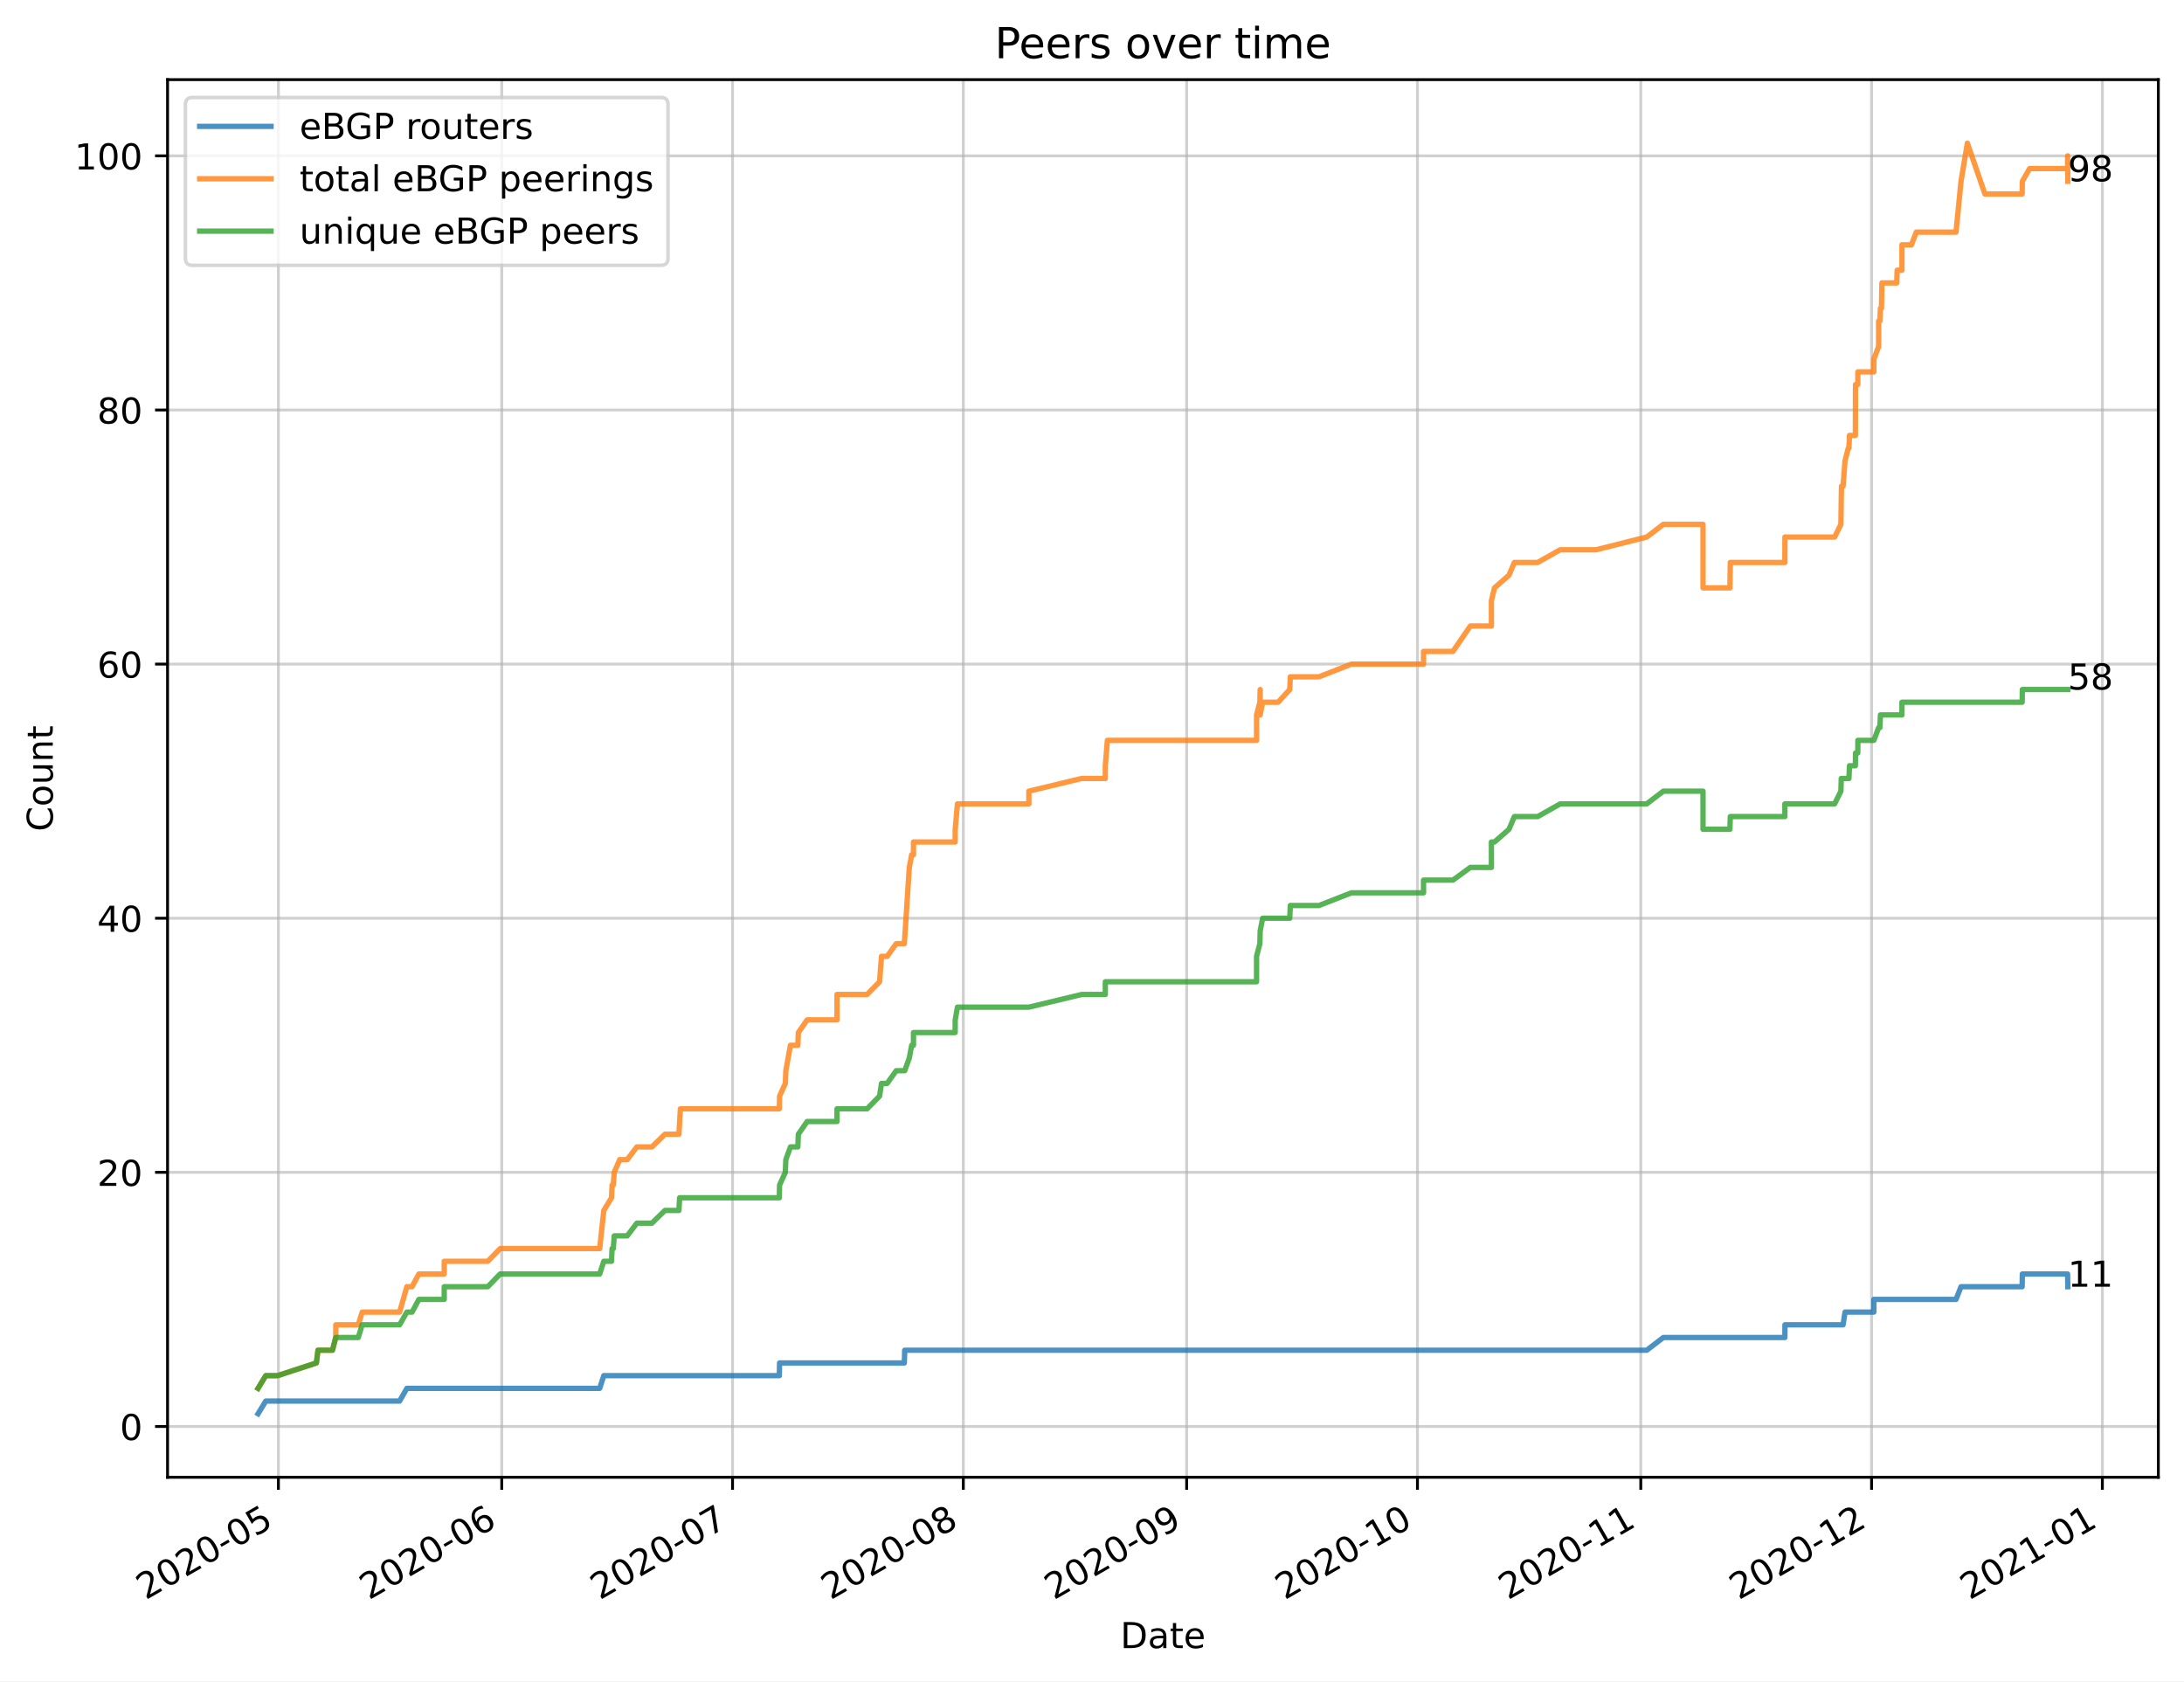
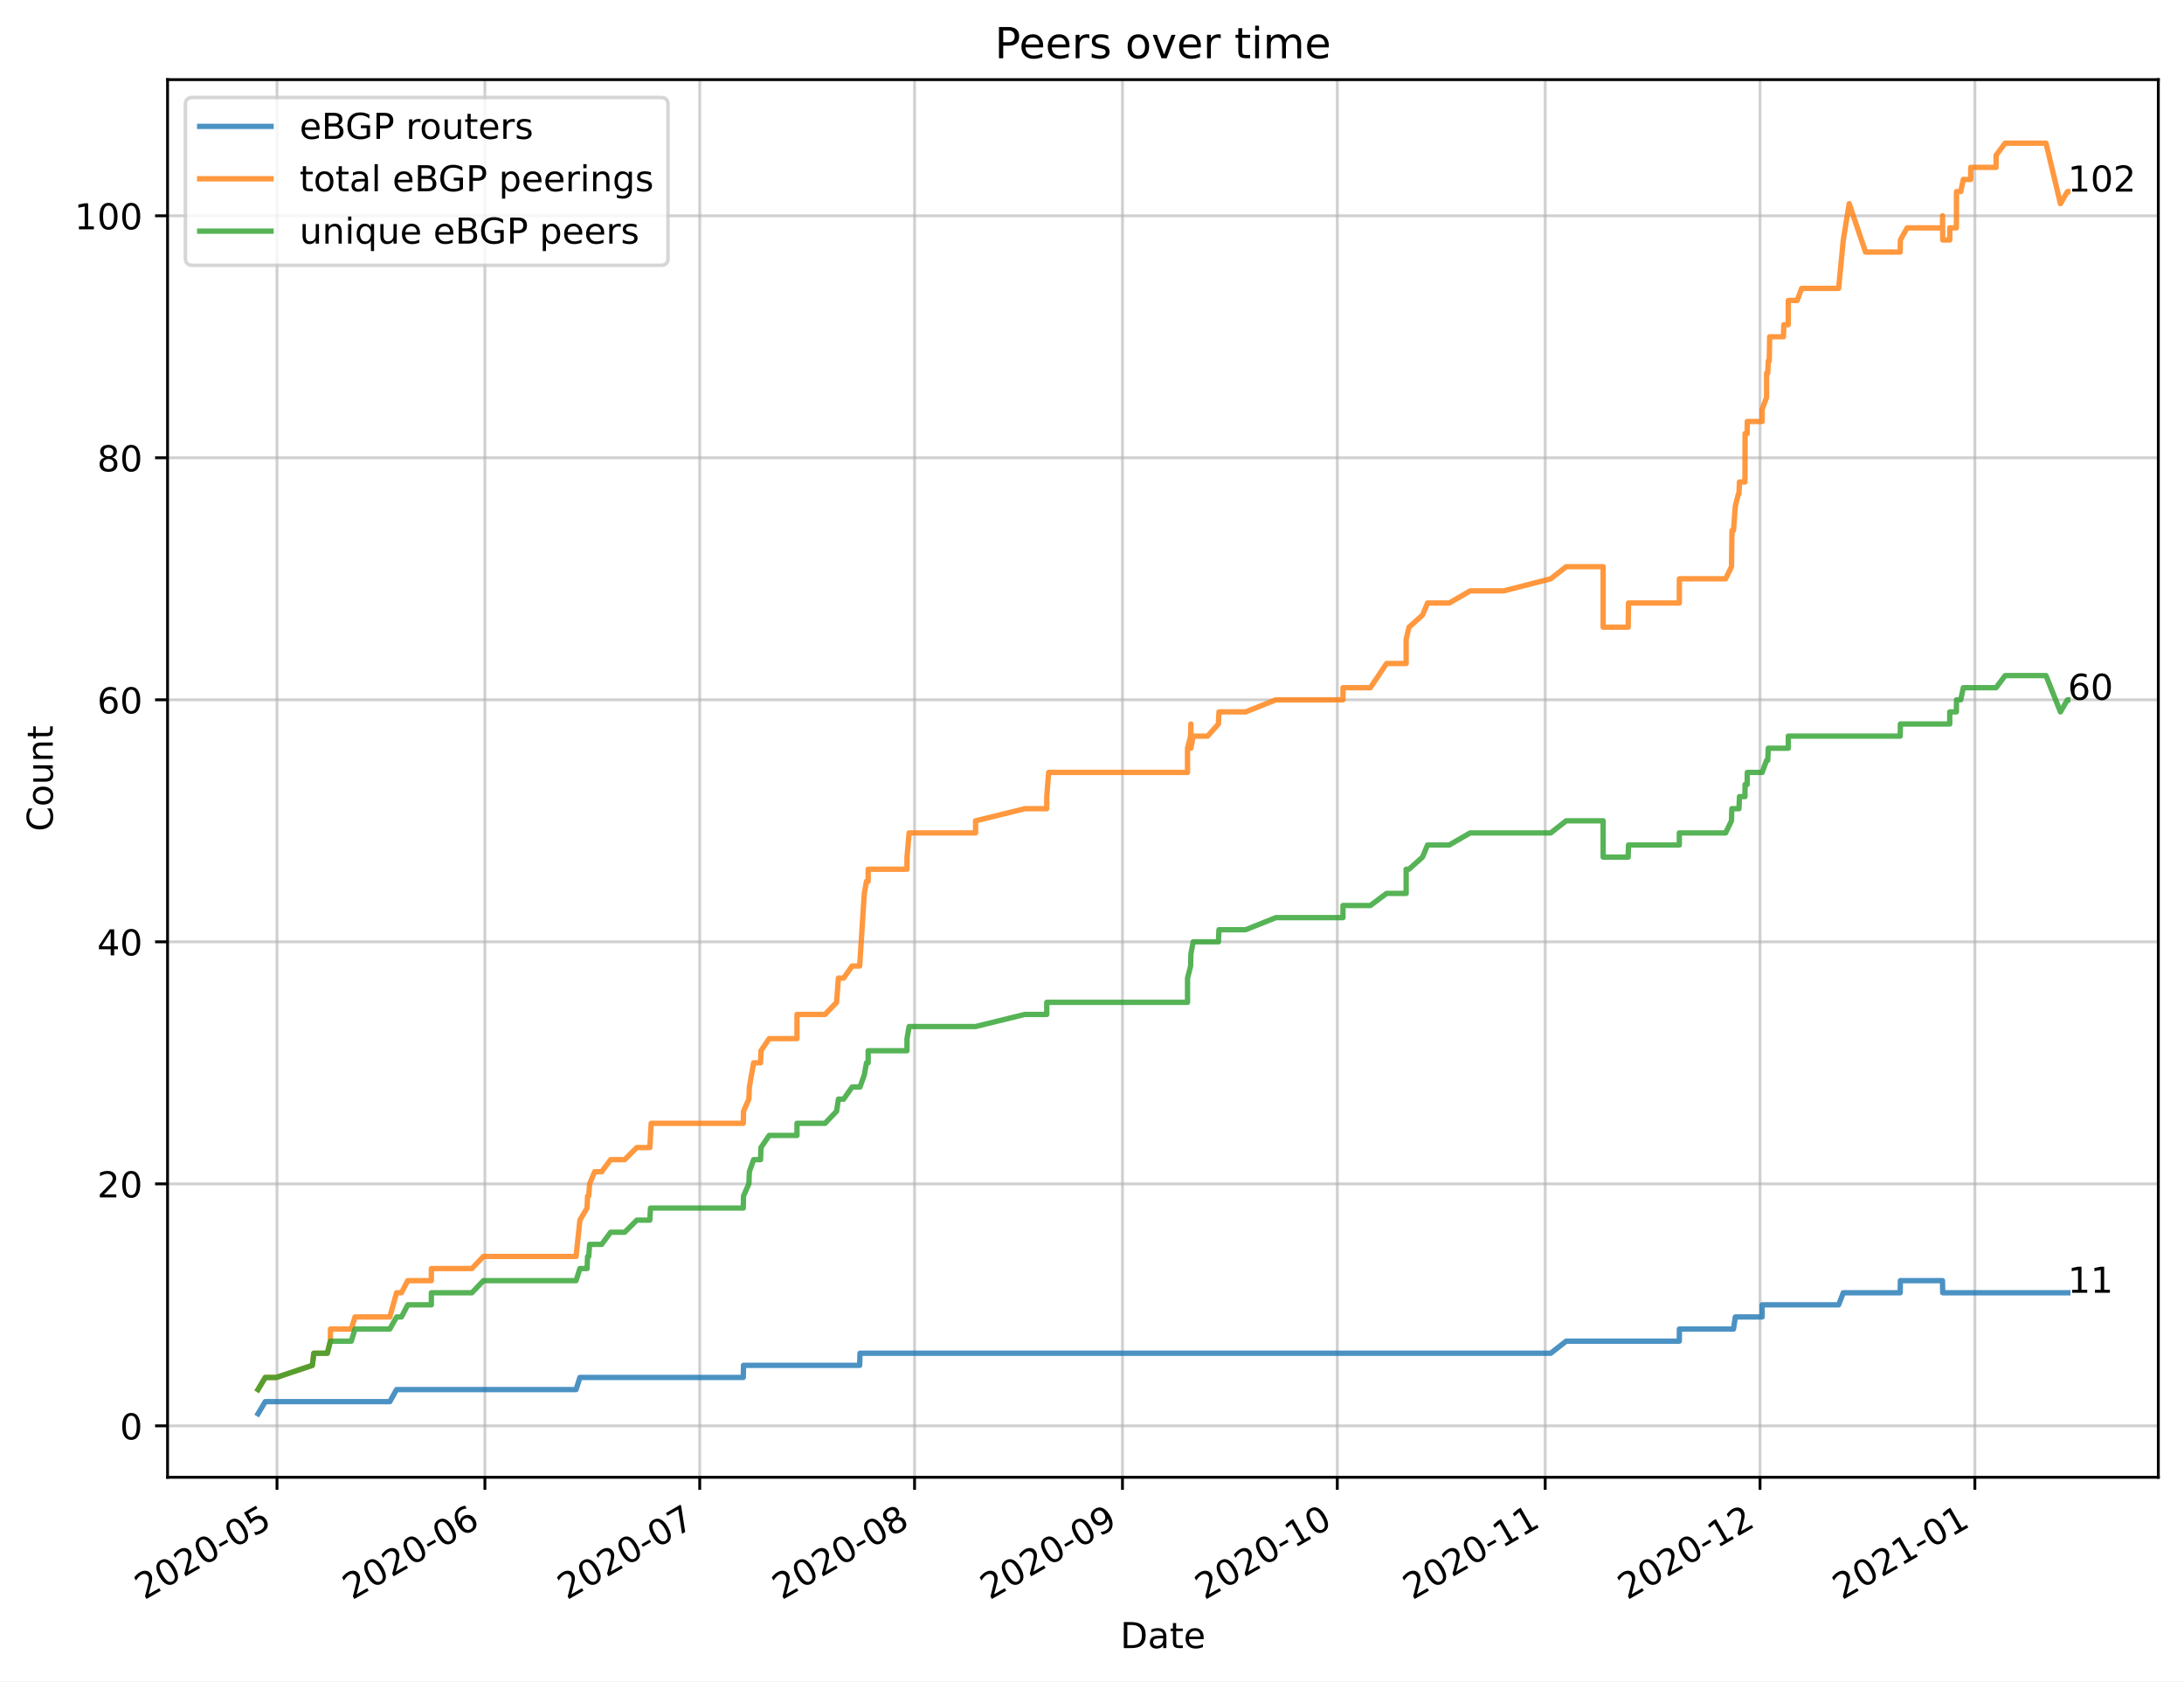
<svg xmlns="http://www.w3.org/2000/svg" xmlns:xlink="http://www.w3.org/1999/xlink" height="471.149pt" version="1.1" viewBox="0 0 612.166 471.149" width="612.166pt">
  <defs>
    <style type="text/css">*{stroke-linecap:butt;stroke-linejoin:round;}</style>
  </defs>
  <g id="figure_1">
    <g id="patch_1">
      <path d="M 0 471.149  L 612.166 471.149  L 612.166 0  L 0 0  z " style="fill:#ffffff;" />
    </g>
    <g id="axes_1">
      <g id="patch_2">
        <path d="M 46.966 413.998  L 604.966 413.998  L 604.966 22.318  L 46.966 22.318  z " style="fill:#ffffff;" />
      </g>
      <g id="matplotlib.axis_1">
        <g id="xtick_1">
          <g id="line2d_1">
-             <path clip-path="url(#p0f18a778a4)" d="M 78.036 413.998  L 78.036 22.318  " style="fill:none;stroke:#b0b0b0;stroke-linecap:square;stroke-opacity:0.6;stroke-width:0.8;" />
+             <path clip-path="url(#p2215e91802)" d="M 77.642 413.998  L 77.642 22.318  " style="fill:none;stroke:#b0b0b0;stroke-linecap:square;stroke-opacity:0.6;stroke-width:0.8;" />
          </g>
          <g id="line2d_2">
            <defs>
-               <path d="M 0 0  L 0 3.5  " id="mea33b6ce0a" style="stroke:#000000;stroke-width:0.8;" />
+               <path d="M 0 0  L 0 3.5  " id="m3f72b7a32d" style="stroke:#000000;stroke-width:0.8;" />
            </defs>
            <g>
-               <use style="stroke:#000000;stroke-width:0.8;" x="78.036" xlink:href="#mea33b6ce0a" y="413.998" />
+               <use style="stroke:#000000;stroke-width:0.8;" x="77.642" xlink:href="#m3f72b7a32d" y="413.998" />
            </g>
          </g>
          <g id="text_1">
-             <text style="font-family:DejaVu Sans;font-size:10px;font-stretch:normal;font-style:normal;font-weight:normal;" transform="translate(40.81146 448.47)rotate(-30)">2020-05</text>
+             <text style="font-family:DejaVu Sans;font-size:10px;font-stretch:normal;font-style:normal;font-weight:normal;" transform="translate(40.41694 448.47)rotate(-30)">2020-05</text>
          </g>
        </g>
        <g id="xtick_2">
          <g id="line2d_3">
-             <path clip-path="url(#p0f18a778a4)" d="M 140.638 413.998  L 140.638 22.318  " style="fill:none;stroke:#b0b0b0;stroke-linecap:square;stroke-opacity:0.6;stroke-width:0.8;" />
+             <path clip-path="url(#p2215e91802)" d="M 135.916 413.998  L 135.916 22.318  " style="fill:none;stroke:#b0b0b0;stroke-linecap:square;stroke-opacity:0.6;stroke-width:0.8;" />
          </g>
          <g id="line2d_4">
            <g>
-               <use style="stroke:#000000;stroke-width:0.8;" x="140.638" xlink:href="#mea33b6ce0a" y="413.998" />
+               <use style="stroke:#000000;stroke-width:0.8;" x="135.916" xlink:href="#m3f72b7a32d" y="413.998" />
            </g>
          </g>
          <g id="text_2">
-             <text style="font-family:DejaVu Sans;font-size:10px;font-stretch:normal;font-style:normal;font-weight:normal;" transform="translate(103.413 448.47)rotate(-30)">2020-06</text>
+             <text style="font-family:DejaVu Sans;font-size:10px;font-stretch:normal;font-style:normal;font-weight:normal;" transform="translate(98.69077 448.47)rotate(-30)">2020-06</text>
          </g>
        </g>
        <g id="xtick_3">
          <g id="line2d_5">
-             <path clip-path="url(#p0f18a778a4)" d="M 205.326 413.998  L 205.326 22.318  " style="fill:none;stroke:#b0b0b0;stroke-linecap:square;stroke-opacity:0.6;stroke-width:0.8;" />
+             <path clip-path="url(#p2215e91802)" d="M 196.132 413.998  L 196.132 22.318  " style="fill:none;stroke:#b0b0b0;stroke-linecap:square;stroke-opacity:0.6;stroke-width:0.8;" />
          </g>
          <g id="line2d_6">
            <g>
-               <use style="stroke:#000000;stroke-width:0.8;" x="205.326" xlink:href="#mea33b6ce0a" y="413.998" />
+               <use style="stroke:#000000;stroke-width:0.8;" x="196.132" xlink:href="#m3f72b7a32d" y="413.998" />
            </g>
          </g>
          <g id="text_3">
-             <text style="font-family:DejaVu Sans;font-size:10px;font-stretch:normal;font-style:normal;font-weight:normal;" transform="translate(168.1012 448.47)rotate(-30)">2020-07</text>
+             <text style="font-family:DejaVu Sans;font-size:10px;font-stretch:normal;font-style:normal;font-weight:normal;" transform="translate(158.9071 448.47)rotate(-30)">2020-07</text>
          </g>
        </g>
        <g id="xtick_4">
          <g id="line2d_7">
-             <path clip-path="url(#p0f18a778a4)" d="M 270.014 413.998  L 270.014 22.318  " style="fill:none;stroke:#b0b0b0;stroke-linecap:square;stroke-opacity:0.6;stroke-width:0.8;" />
+             <path clip-path="url(#p2215e91802)" d="M 256.348 413.998  L 256.348 22.318  " style="fill:none;stroke:#b0b0b0;stroke-linecap:square;stroke-opacity:0.6;stroke-width:0.8;" />
          </g>
          <g id="line2d_8">
            <g>
-               <use style="stroke:#000000;stroke-width:0.8;" x="270.014" xlink:href="#mea33b6ce0a" y="413.998" />
+               <use style="stroke:#000000;stroke-width:0.8;" x="256.348" xlink:href="#m3f72b7a32d" y="413.998" />
            </g>
          </g>
          <g id="text_4">
-             <text style="font-family:DejaVu Sans;font-size:10px;font-stretch:normal;font-style:normal;font-weight:normal;" transform="translate(232.7894 448.47)rotate(-30)">2020-08</text>
+             <text style="font-family:DejaVu Sans;font-size:10px;font-stretch:normal;font-style:normal;font-weight:normal;" transform="translate(219.1233 448.47)rotate(-30)">2020-08</text>
          </g>
        </g>
        <g id="xtick_5">
          <g id="line2d_9">
-             <path clip-path="url(#p0f18a778a4)" d="M 332.616 413.998  L 332.616 22.318  " style="fill:none;stroke:#b0b0b0;stroke-linecap:square;stroke-opacity:0.6;stroke-width:0.8;" />
+             <path clip-path="url(#p2215e91802)" d="M 314.622 413.998  L 314.622 22.318  " style="fill:none;stroke:#b0b0b0;stroke-linecap:square;stroke-opacity:0.6;stroke-width:0.8;" />
          </g>
          <g id="line2d_10">
            <g>
-               <use style="stroke:#000000;stroke-width:0.8;" x="332.616" xlink:href="#mea33b6ce0a" y="413.998" />
+               <use style="stroke:#000000;stroke-width:0.8;" x="314.622" xlink:href="#m3f72b7a32d" y="413.998" />
            </g>
          </g>
          <g id="text_5">
-             <text style="font-family:DejaVu Sans;font-size:10px;font-stretch:normal;font-style:normal;font-weight:normal;" transform="translate(295.3908 448.47)rotate(-30)">2020-09</text>
+             <text style="font-family:DejaVu Sans;font-size:10px;font-stretch:normal;font-style:normal;font-weight:normal;" transform="translate(277.3972 448.47)rotate(-30)">2020-09</text>
          </g>
        </g>
        <g id="xtick_6">
          <g id="line2d_11">
-             <path clip-path="url(#p0f18a778a4)" d="M 397.304 413.998  L 397.304 22.318  " style="fill:none;stroke:#b0b0b0;stroke-linecap:square;stroke-opacity:0.6;stroke-width:0.8;" />
+             <path clip-path="url(#p2215e91802)" d="M 374.838 413.998  L 374.838 22.318  " style="fill:none;stroke:#b0b0b0;stroke-linecap:square;stroke-opacity:0.6;stroke-width:0.8;" />
          </g>
          <g id="line2d_12">
            <g>
-               <use style="stroke:#000000;stroke-width:0.8;" x="397.304" xlink:href="#mea33b6ce0a" y="413.998" />
+               <use style="stroke:#000000;stroke-width:0.8;" x="374.838" xlink:href="#m3f72b7a32d" y="413.998" />
            </g>
          </g>
          <g id="text_6">
-             <text style="font-family:DejaVu Sans;font-size:10px;font-stretch:normal;font-style:normal;font-weight:normal;" transform="translate(360.0791 448.47)rotate(-30)">2020-10</text>
+             <text style="font-family:DejaVu Sans;font-size:10px;font-stretch:normal;font-style:normal;font-weight:normal;" transform="translate(337.6135 448.47)rotate(-30)">2020-10</text>
          </g>
        </g>
        <g id="xtick_7">
          <g id="line2d_13">
-             <path clip-path="url(#p0f18a778a4)" d="M 459.905 413.998  L 459.905 22.318  " style="fill:none;stroke:#b0b0b0;stroke-linecap:square;stroke-opacity:0.6;stroke-width:0.8;" />
+             <path clip-path="url(#p2215e91802)" d="M 433.112 413.998  L 433.112 22.318  " style="fill:none;stroke:#b0b0b0;stroke-linecap:square;stroke-opacity:0.6;stroke-width:0.8;" />
          </g>
          <g id="line2d_14">
            <g>
-               <use style="stroke:#000000;stroke-width:0.8;" x="459.905" xlink:href="#mea33b6ce0a" y="413.998" />
+               <use style="stroke:#000000;stroke-width:0.8;" x="433.112" xlink:href="#m3f72b7a32d" y="413.998" />
            </g>
          </g>
          <g id="text_7">
-             <text style="font-family:DejaVu Sans;font-size:10px;font-stretch:normal;font-style:normal;font-weight:normal;" transform="translate(422.6805 448.47)rotate(-30)">2020-11</text>
+             <text style="font-family:DejaVu Sans;font-size:10px;font-stretch:normal;font-style:normal;font-weight:normal;" transform="translate(395.8873 448.47)rotate(-30)">2020-11</text>
          </g>
        </g>
        <g id="xtick_8">
          <g id="line2d_15">
-             <path clip-path="url(#p0f18a778a4)" d="M 524.594 413.998  L 524.594 22.318  " style="fill:none;stroke:#b0b0b0;stroke-linecap:square;stroke-opacity:0.6;stroke-width:0.8;" />
+             <path clip-path="url(#p2215e91802)" d="M 493.328 413.998  L 493.328 22.318  " style="fill:none;stroke:#b0b0b0;stroke-linecap:square;stroke-opacity:0.6;stroke-width:0.8;" />
          </g>
          <g id="line2d_16">
            <g>
-               <use style="stroke:#000000;stroke-width:0.8;" x="524.594" xlink:href="#mea33b6ce0a" y="413.998" />
+               <use style="stroke:#000000;stroke-width:0.8;" x="493.328" xlink:href="#m3f72b7a32d" y="413.998" />
            </g>
          </g>
          <g id="text_8">
-             <text style="font-family:DejaVu Sans;font-size:10px;font-stretch:normal;font-style:normal;font-weight:normal;" transform="translate(487.3687 448.47)rotate(-30)">2020-12</text>
+             <text style="font-family:DejaVu Sans;font-size:10px;font-stretch:normal;font-style:normal;font-weight:normal;" transform="translate(456.1036 448.47)rotate(-30)">2020-12</text>
          </g>
        </g>
        <g id="xtick_9">
          <g id="line2d_17">
-             <path clip-path="url(#p0f18a778a4)" d="M 589.282 413.998  L 589.282 22.318  " style="fill:none;stroke:#b0b0b0;stroke-linecap:square;stroke-opacity:0.6;stroke-width:0.8;" />
+             <path clip-path="url(#p2215e91802)" d="M 553.545 413.998  L 553.545 22.318  " style="fill:none;stroke:#b0b0b0;stroke-linecap:square;stroke-opacity:0.6;stroke-width:0.8;" />
          </g>
          <g id="line2d_18">
            <g>
-               <use style="stroke:#000000;stroke-width:0.8;" x="589.282" xlink:href="#mea33b6ce0a" y="413.998" />
+               <use style="stroke:#000000;stroke-width:0.8;" x="553.545" xlink:href="#m3f72b7a32d" y="413.998" />
            </g>
          </g>
          <g id="text_9">
-             <text style="font-family:DejaVu Sans;font-size:10px;font-stretch:normal;font-style:normal;font-weight:normal;" transform="translate(552.0569 448.47)rotate(-30)">2021-01</text>
+             <text style="font-family:DejaVu Sans;font-size:10px;font-stretch:normal;font-style:normal;font-weight:normal;" transform="translate(516.3199 448.47)rotate(-30)">2021-01</text>
          </g>
        </g>
        <g id="text_10">
          <text style="font-family:DejaVu Sans;font-size:10px;font-stretch:normal;font-style:normal;font-weight:normal;text-anchor:middle;" transform="rotate(-0, 325.9656, 461.8695)" x="325.966" y="461.869">Date</text>
        </g>
      </g>
      <g id="matplotlib.axis_2">
        <g id="ytick_1">
          <g id="line2d_19">
-             <path clip-path="url(#p0f18a778a4)" d="M 46.966 399.755  L 604.966 399.755  " style="fill:none;stroke:#b0b0b0;stroke-linecap:square;stroke-opacity:0.6;stroke-width:0.8;" />
+             <path clip-path="url(#p2215e91802)" d="M 46.966 399.586  L 604.966 399.586  " style="fill:none;stroke:#b0b0b0;stroke-linecap:square;stroke-opacity:0.6;stroke-width:0.8;" />
          </g>
          <g id="line2d_20">
            <defs>
-               <path d="M 0 0  L -3.5 0  " id="m1932337e1c" style="stroke:#000000;stroke-width:0.8;" />
+               <path d="M 0 0  L -3.5 0  " id="m872a10aa75" style="stroke:#000000;stroke-width:0.8;" />
            </defs>
            <g>
-               <use style="stroke:#000000;stroke-width:0.8;" x="46.966" xlink:href="#m1932337e1c" y="399.755" />
+               <use style="stroke:#000000;stroke-width:0.8;" x="46.966" xlink:href="#m872a10aa75" y="399.586" />
            </g>
          </g>
          <g id="text_11">
-             <text style="font-family:DejaVu Sans;font-size:10px;font-stretch:normal;font-style:normal;font-weight:normal;text-anchor:end;" transform="rotate(-0, 39.96563, 403.5544)" x="39.966" y="403.554">0</text>
+             <text style="font-family:DejaVu Sans;font-size:10px;font-stretch:normal;font-style:normal;font-weight:normal;text-anchor:end;" transform="rotate(-0, 39.96563, 403.3849)" x="39.966" y="403.385">0</text>
          </g>
        </g>
        <g id="ytick_2">
          <g id="line2d_21">
-             <path clip-path="url(#p0f18a778a4)" d="M 46.966 328.541  L 604.966 328.541  " style="fill:none;stroke:#b0b0b0;stroke-linecap:square;stroke-opacity:0.6;stroke-width:0.8;" />
+             <path clip-path="url(#p2215e91802)" d="M 46.966 331.762  L 604.966 331.762  " style="fill:none;stroke:#b0b0b0;stroke-linecap:square;stroke-opacity:0.6;stroke-width:0.8;" />
          </g>
          <g id="line2d_22">
            <g>
-               <use style="stroke:#000000;stroke-width:0.8;" x="46.966" xlink:href="#m1932337e1c" y="328.541" />
+               <use style="stroke:#000000;stroke-width:0.8;" x="46.966" xlink:href="#m872a10aa75" y="331.762" />
            </g>
          </g>
          <g id="text_12">
-             <text style="font-family:DejaVu Sans;font-size:10px;font-stretch:normal;font-style:normal;font-weight:normal;text-anchor:end;" transform="rotate(-0, 39.96563, 332.3399)" x="39.966" y="332.34">20</text>
+             <text style="font-family:DejaVu Sans;font-size:10px;font-stretch:normal;font-style:normal;font-weight:normal;text-anchor:end;" transform="rotate(-0, 39.96563, 335.5615)" x="39.966" y="335.562">20</text>
          </g>
        </g>
        <g id="ytick_3">
          <g id="line2d_23">
-             <path clip-path="url(#p0f18a778a4)" d="M 46.966 257.326  L 604.966 257.326  " style="fill:none;stroke:#b0b0b0;stroke-linecap:square;stroke-opacity:0.6;stroke-width:0.8;" />
+             <path clip-path="url(#p2215e91802)" d="M 46.966 263.939  L 604.966 263.939  " style="fill:none;stroke:#b0b0b0;stroke-linecap:square;stroke-opacity:0.6;stroke-width:0.8;" />
          </g>
          <g id="line2d_24">
            <g>
-               <use style="stroke:#000000;stroke-width:0.8;" x="46.966" xlink:href="#m1932337e1c" y="257.326" />
+               <use style="stroke:#000000;stroke-width:0.8;" x="46.966" xlink:href="#m872a10aa75" y="263.939" />
            </g>
          </g>
          <g id="text_13">
-             <text style="font-family:DejaVu Sans;font-size:10px;font-stretch:normal;font-style:normal;font-weight:normal;text-anchor:end;" transform="rotate(-0, 39.96563, 261.1253)" x="39.966" y="261.125">40</text>
+             <text style="font-family:DejaVu Sans;font-size:10px;font-stretch:normal;font-style:normal;font-weight:normal;text-anchor:end;" transform="rotate(-0, 39.96563, 267.7381)" x="39.966" y="267.738">40</text>
          </g>
        </g>
        <g id="ytick_4">
          <g id="line2d_25">
-             <path clip-path="url(#p0f18a778a4)" d="M 46.966 186.112  L 604.966 186.112  " style="fill:none;stroke:#b0b0b0;stroke-linecap:square;stroke-opacity:0.6;stroke-width:0.8;" />
+             <path clip-path="url(#p2215e91802)" d="M 46.966 196.116  L 604.966 196.116  " style="fill:none;stroke:#b0b0b0;stroke-linecap:square;stroke-opacity:0.6;stroke-width:0.8;" />
          </g>
          <g id="line2d_26">
            <g>
-               <use style="stroke:#000000;stroke-width:0.8;" x="46.966" xlink:href="#m1932337e1c" y="186.112" />
+               <use style="stroke:#000000;stroke-width:0.8;" x="46.966" xlink:href="#m872a10aa75" y="196.116" />
            </g>
          </g>
          <g id="text_14">
-             <text style="font-family:DejaVu Sans;font-size:10px;font-stretch:normal;font-style:normal;font-weight:normal;text-anchor:end;" transform="rotate(-0, 39.96563, 189.9108)" x="39.966" y="189.911">60</text>
+             <text style="font-family:DejaVu Sans;font-size:10px;font-stretch:normal;font-style:normal;font-weight:normal;text-anchor:end;" transform="rotate(-0, 39.96563, 199.9147)" x="39.966" y="199.915">60</text>
          </g>
        </g>
        <g id="ytick_5">
          <g id="line2d_27">
-             <path clip-path="url(#p0f18a778a4)" d="M 46.966 114.897  L 604.966 114.897  " style="fill:none;stroke:#b0b0b0;stroke-linecap:square;stroke-opacity:0.6;stroke-width:0.8;" />
+             <path clip-path="url(#p2215e91802)" d="M 46.966 128.292  L 604.966 128.292  " style="fill:none;stroke:#b0b0b0;stroke-linecap:square;stroke-opacity:0.6;stroke-width:0.8;" />
          </g>
          <g id="line2d_28">
            <g>
-               <use style="stroke:#000000;stroke-width:0.8;" x="46.966" xlink:href="#m1932337e1c" y="114.897" />
+               <use style="stroke:#000000;stroke-width:0.8;" x="46.966" xlink:href="#m872a10aa75" y="128.292" />
            </g>
          </g>
          <g id="text_15">
-             <text style="font-family:DejaVu Sans;font-size:10px;font-stretch:normal;font-style:normal;font-weight:normal;text-anchor:end;" transform="rotate(-0, 39.96563, 118.6963)" x="39.966" y="118.696">80</text>
+             <text style="font-family:DejaVu Sans;font-size:10px;font-stretch:normal;font-style:normal;font-weight:normal;text-anchor:end;" transform="rotate(-0, 39.96563, 132.0914)" x="39.966" y="132.091">80</text>
          </g>
        </g>
        <g id="ytick_6">
          <g id="line2d_29">
-             <path clip-path="url(#p0f18a778a4)" d="M 46.966 43.682  L 604.966 43.682  " style="fill:none;stroke:#b0b0b0;stroke-linecap:square;stroke-opacity:0.6;stroke-width:0.8;" />
+             <path clip-path="url(#p2215e91802)" d="M 46.966 60.469  L 604.966 60.469  " style="fill:none;stroke:#b0b0b0;stroke-linecap:square;stroke-opacity:0.6;stroke-width:0.8;" />
          </g>
          <g id="line2d_30">
            <g>
-               <use style="stroke:#000000;stroke-width:0.8;" x="46.966" xlink:href="#m1932337e1c" y="43.682" />
+               <use style="stroke:#000000;stroke-width:0.8;" x="46.966" xlink:href="#m872a10aa75" y="60.469" />
            </g>
          </g>
          <g id="text_16">
-             <text style="font-family:DejaVu Sans;font-size:10px;font-stretch:normal;font-style:normal;font-weight:normal;text-anchor:end;" transform="rotate(-0, 39.96563, 47.48171)" x="39.966" y="47.482">100</text>
+             <text style="font-family:DejaVu Sans;font-size:10px;font-stretch:normal;font-style:normal;font-weight:normal;text-anchor:end;" transform="rotate(-0, 39.96563, 64.26799)" x="39.966" y="64.268">100</text>
          </g>
        </g>
        <g id="text_17">
          <text style="font-family:DejaVu Sans;font-size:10px;font-stretch:normal;font-style:normal;font-weight:normal;text-anchor:middle;" transform="rotate(-90, 14.79844, 218.1581)" x="14.798" y="218.158">Count</text>
        </g>
      </g>
      <g id="line2d_31">
-         <path clip-path="url(#p0f18a778a4)" d="M 579.602 360.587  L 579.534 357.026  L 566.852 357.026  L 566.801 360.587  L 549.666 360.587  L 548.264 364.148  L 525.239 364.148  L 525.238 367.709  L 517.153 367.709  L 516.604 371.269  L 500.31 371.269  L 500.294 374.83  L 466.223 374.83  L 461.568 378.391  L 253.585 378.391  L 253.483 381.952  L 218.51 381.952  L 218.443 385.512  L 169.244 385.512  L 168.091 389.073  L 114.044 389.073  L 112.006 392.634  L 74.498 392.634  L 72.329 396.194  L 72.329 396.194  " style="fill:none;stroke:#1f77b4;stroke-linecap:square;stroke-opacity:0.8;stroke-width:1.5;" />
+         <path clip-path="url(#p2215e91802)" d="M 579.602 362.283  L 544.534 362.283  L 544.471 358.892  L 532.666 358.892  L 532.618 362.283  L 516.668 362.283  L 515.362 365.674  L 493.929 365.674  L 493.928 369.065  L 486.402 369.065  L 485.891 372.456  L 470.724 372.456  L 470.709 375.847  L 438.993 375.847  L 434.66 379.239  L 241.055 379.239  L 240.96 382.63  L 208.404 382.63  L 208.342 386.021  L 162.544 386.021  L 161.471 389.412  L 111.16 389.412  L 109.263 392.803  L 74.348 392.803  L 72.329 396.194  L 72.329 396.194  " style="fill:none;stroke:#1f77b4;stroke-linecap:square;stroke-opacity:0.8;stroke-width:1.5;" />
      </g>
      <g id="line2d_32">
-         <path clip-path="url(#p0f18a778a4)" d="M 579.602 50.804  L 579.549 43.682  L 579.534 47.243  L 568.889 47.243  L 566.852 50.804  L 566.801 54.365  L 556.37 54.365  L 551.445 40.122  L 549.666 50.804  L 548.264 65.047  L 537.128 65.047  L 535.769 68.608  L 533.107 68.608  L 533.106 75.729  L 531.762 75.729  L 531.651 79.29  L 527.495 79.29  L 527.365 86.411  L 527.078 86.411  L 526.925 89.972  L 526.925 89.972  L 526.574 89.972  L 526.574 97.093  L 525.239 100.654  L 525.238 104.215  L 520.754 104.215  L 520.731 107.776  L 520.09 107.776  L 520.054 122.018  L 518.402 122.018  L 518.25 125.579  L 518.061 125.579  L 517.153 129.14  L 516.604 136.261  L 516.163 136.261  L 516.095 139.822  L 515.997 146.944  L 514.231 150.504  L 500.31 150.504  L 500.294 157.626  L 484.991 157.626  L 484.891 164.747  L 477.356 164.747  L 477.348 146.944  L 466.223 146.944  L 461.568 150.504  L 447.383 154.065  L 437.319 154.065  L 431.012 157.626  L 424.471 157.626  L 422.966 161.186  L 418.901 164.747  L 418.037 168.308  L 418.036 175.429  L 412.13 175.429  L 407.258 182.551  L 399.016 182.551  L 399.015 186.112  L 378.814 186.112  L 369.691 189.672  L 361.675 189.672  L 361.508 193.233  L 358.244 196.794  L 353.917 196.794  L 353.223 200.354  L 353.222 193.233  L 353.139 196.794  L 352.21 200.354  L 352.207 207.476  L 310.393 207.476  L 309.816 214.597  L 309.815 218.158  L 303.2 218.158  L 288.381 221.719  L 288.393 225.28  L 288.377 225.28  L 268.367 225.28  L 267.742 232.401  L 267.724 235.962  L 256.043 235.962  L 256.043 239.522  L 255.542 239.522  L 254.879 243.083  L 253.483 264.448  L 251.206 264.448  L 248.662 268.008  L 247.082 268.008  L 246.54 275.13  L 243.047 278.69  L 234.611 278.69  L 234.611 285.812  L 226.237 285.812  L 223.772 289.373  L 223.636 292.933  L 221.556 292.933  L 220.27 300.055  L 220.124 303.616  L 218.51 307.176  L 218.443 310.737  L 190.706 310.737  L 190.299 317.858  L 186.379 317.858  L 182.724 321.419  L 178.5 321.419  L 175.799 324.98  L 173.692 324.98  L 172.168 328.541  L 171.905 332.101  L 171.561 332.101  L 171.405 335.662  L 169.244 339.223  L 168.091 349.905  L 140.189 349.905  L 136.724 353.466  L 124.514 353.466  L 124.513 357.026  L 117.408 357.026  L 115.505 360.587  L 114.044 360.587  L 112.006 367.709  L 101.525 367.709  L 100.417 371.269  L 94.134 371.269  L 94.101 374.83  L 93.19 378.391  L 89.124 378.391  L 88.682 381.952  L 77.811 385.512  L 74.498 385.512  L 72.329 389.073  L 72.329 389.073  " style="fill:none;stroke:#ff7f0e;stroke-linecap:square;stroke-opacity:0.8;stroke-width:1.5;" />
+         <path clip-path="url(#p2215e91802)" d="M 579.602 53.686  L 579.498 53.686  L 577.536 57.078  L 573.486 40.122  L 562.031 40.122  L 559.496 43.513  L 559.482 46.904  L 552.386 46.904  L 552.376 50.295  L 550.308 50.295  L 549.589 53.686  L 548.4 53.686  L 548.365 63.86  L 546.512 63.86  L 546.509 67.251  L 544.534 67.251  L 544.485 60.469  L 544.471 63.86  L 534.562 63.86  L 532.666 67.251  L 532.618 70.642  L 522.909 70.642  L 518.324 57.078  L 516.668 67.251  L 515.362 80.816  L 504.997 80.816  L 503.731 84.207  L 501.253 84.207  L 501.253 90.989  L 500.001 90.989  L 499.898 94.38  L 496.029 94.38  L 495.908 101.163  L 495.641 101.163  L 495.499 104.554  L 495.499 104.554  L 495.172 104.554  L 495.171 111.336  L 493.929 114.727  L 493.928 118.119  L 489.754 118.119  L 489.733 121.51  L 489.136 121.51  L 489.103 135.074  L 487.565 135.074  L 487.423 138.466  L 487.247 138.466  L 486.402 141.857  L 485.891 148.639  L 485.48 148.639  L 485.418 152.03  L 485.326 158.813  L 483.683 162.204  L 470.724 162.204  L 470.709 168.986  L 456.463 168.986  L 456.371 175.769  L 449.357 175.769  L 449.349 158.813  L 438.993 158.813  L 434.66 162.204  L 421.455 165.595  L 412.087 165.595  L 406.216 168.986  L 400.128 168.986  L 398.726 172.377  L 394.942 175.769  L 394.138 179.16  L 394.137 185.942  L 388.639 185.942  L 384.104 192.724  L 376.432 192.724  L 376.431 196.116  L 357.626 196.116  L 349.134 199.507  L 341.672 199.507  L 341.517 202.898  L 338.479 206.289  L 334.451 206.289  L 333.805 209.68  L 333.804 202.898  L 333.726 206.289  L 332.861 209.68  L 332.859 216.463  L 293.935 216.463  L 293.399 223.245  L 293.397 226.636  L 287.24 226.636  L 273.445 230.027  L 273.456 233.418  L 273.441 233.418  L 254.815 233.418  L 254.233 240.201  L 254.216 243.592  L 243.343 243.592  L 243.342 246.983  L 242.877 246.983  L 242.259 250.374  L 240.96 270.721  L 238.84 270.721  L 236.472 274.112  L 235.001 274.112  L 234.496 280.895  L 231.246 284.286  L 223.393 284.286  L 223.392 291.068  L 215.598 291.068  L 213.303 294.459  L 213.176 297.851  L 211.24 297.851  L 210.043 304.633  L 209.907 308.024  L 208.404 311.415  L 208.342 314.806  L 182.522 314.806  L 182.144 321.589  L 178.495 321.589  L 175.093 324.98  L 171.16 324.98  L 168.646 328.371  L 166.685 328.371  L 165.266 331.762  L 165.021 335.153  L 164.701 335.153  L 164.556 338.545  L 162.544 341.936  L 161.471 352.109  L 135.498 352.109  L 132.272 355.5  L 120.906 355.5  L 120.906 358.892  L 114.292 358.892  L 112.52 362.283  L 111.16 362.283  L 109.263 369.065  L 99.507 369.065  L 98.475 372.456  L 92.626 372.456  L 92.596 375.847  L 91.748 379.239  L 87.963 379.239  L 87.552 382.63  L 77.432 386.021  L 74.348 386.021  L 72.329 389.412  L 72.329 389.412  " style="fill:none;stroke:#ff7f0e;stroke-linecap:square;stroke-opacity:0.8;stroke-width:1.5;" />
      </g>
      <g id="line2d_33">
-         <path clip-path="url(#p0f18a778a4)" d="M 579.602 193.233  L 566.852 193.233  L 566.801 196.794  L 533.107 196.794  L 533.106 200.354  L 527.078 200.354  L 526.925 203.915  L 526.925 203.915  L 526.574 203.915  L 525.238 207.476  L 520.754 207.476  L 520.731 211.037  L 520.09 211.037  L 520.054 214.597  L 518.402 214.597  L 518.25 218.158  L 516.095 218.158  L 515.997 221.719  L 514.231 225.28  L 500.295 225.28  L 500.294 228.84  L 484.991 228.84  L 484.891 232.401  L 477.356 232.401  L 477.348 221.719  L 466.223 221.719  L 461.568 225.28  L 437.319 225.28  L 431.012 228.84  L 424.471 228.84  L 422.966 232.401  L 418.901 235.962  L 418.037 235.962  L 418.036 243.083  L 412.13 243.083  L 407.258 246.644  L 399.016 246.644  L 399.015 250.205  L 378.814 250.205  L 369.691 253.765  L 361.675 253.765  L 361.508 257.326  L 353.917 257.326  L 353.222 260.887  L 353.139 264.448  L 352.21 268.008  L 352.207 275.13  L 309.816 275.13  L 309.815 278.69  L 303.2 278.69  L 288.377 282.251  L 268.367 282.251  L 267.742 285.812  L 267.724 289.373  L 256.043 289.373  L 256.043 292.933  L 255.542 292.933  L 254.879 296.494  L 253.585 300.055  L 251.206 300.055  L 248.662 303.616  L 247.082 303.616  L 246.54 307.176  L 243.047 310.737  L 234.611 310.737  L 234.611 314.298  L 226.237 314.298  L 223.772 317.858  L 223.636 321.419  L 221.556 321.419  L 220.27 324.98  L 220.124 328.541  L 218.51 332.101  L 218.443 335.662  L 190.496 335.662  L 190.299 339.223  L 186.379 339.223  L 182.724 342.784  L 178.5 342.784  L 175.799 346.344  L 172.168 346.344  L 171.905 349.905  L 171.561 349.905  L 171.405 353.466  L 169.244 353.466  L 168.091 357.026  L 140.189 357.026  L 136.724 360.587  L 124.514 360.587  L 124.513 364.148  L 117.408 364.148  L 115.505 367.709  L 114.044 367.709  L 112.006 371.269  L 101.525 371.269  L 100.417 374.83  L 94.101 374.83  L 93.19 378.391  L 89.124 378.391  L 88.682 381.952  L 77.811 385.512  L 74.498 385.512  L 72.329 389.073  L 72.329 389.073  " style="fill:none;stroke:#2ca02c;stroke-linecap:square;stroke-opacity:0.8;stroke-width:1.5;" />
+         <path clip-path="url(#p2215e91802)" d="M 579.602 196.116  L 579.498 196.116  L 577.536 199.507  L 573.486 189.333  L 562.031 189.333  L 559.482 192.724  L 550.308 192.724  L 549.589 196.116  L 548.4 196.116  L 548.365 199.507  L 546.512 199.507  L 546.509 202.898  L 532.666 202.898  L 532.618 206.289  L 501.253 206.289  L 501.253 209.68  L 495.641 209.68  L 495.499 213.071  L 495.499 213.071  L 495.171 213.071  L 493.928 216.463  L 489.754 216.463  L 489.733 219.854  L 489.136 219.854  L 489.103 223.245  L 487.565 223.245  L 487.423 226.636  L 485.418 226.636  L 485.326 230.027  L 483.683 233.418  L 470.709 233.418  L 470.709 236.81  L 456.463 236.81  L 456.371 240.201  L 449.357 240.201  L 449.349 230.027  L 438.993 230.027  L 434.66 233.418  L 412.087 233.418  L 406.216 236.81  L 400.128 236.81  L 398.726 240.201  L 394.942 243.592  L 394.138 243.592  L 394.137 250.374  L 388.639 250.374  L 384.104 253.765  L 376.432 253.765  L 376.431 257.157  L 357.626 257.157  L 349.134 260.548  L 341.672 260.548  L 341.517 263.939  L 334.451 263.939  L 333.804 267.33  L 333.726 270.721  L 332.861 274.112  L 332.859 280.895  L 293.399 280.895  L 293.397 284.286  L 287.24 284.286  L 273.441 287.677  L 254.815 287.677  L 254.233 291.068  L 254.216 294.459  L 243.343 294.459  L 243.342 297.851  L 242.877 297.851  L 242.259 301.242  L 241.055 304.633  L 238.84 304.633  L 236.472 308.024  L 235.001 308.024  L 234.496 311.415  L 231.246 314.806  L 223.393 314.806  L 223.392 318.198  L 215.598 318.198  L 213.303 321.589  L 213.176 324.98  L 211.24 324.98  L 210.043 328.371  L 209.907 331.762  L 208.404 335.153  L 208.342 338.545  L 182.327 338.545  L 182.144 341.936  L 178.495 341.936  L 175.093 345.327  L 171.16 345.327  L 168.646 348.718  L 165.266 348.718  L 165.021 352.109  L 164.701 352.109  L 164.556 355.5  L 162.544 355.5  L 161.471 358.892  L 135.498 358.892  L 132.272 362.283  L 120.906 362.283  L 120.906 365.674  L 114.292 365.674  L 112.52 369.065  L 111.16 369.065  L 109.263 372.456  L 99.507 372.456  L 98.475 375.847  L 92.596 375.847  L 91.748 379.239  L 87.963 379.239  L 87.552 382.63  L 77.432 386.021  L 74.348 386.021  L 72.329 389.412  L 72.329 389.412  " style="fill:none;stroke:#2ca02c;stroke-linecap:square;stroke-opacity:0.8;stroke-width:1.5;" />
      </g>
      <g id="patch_3">
        <path d="M 46.966 413.998  L 46.966 22.318  " style="fill:none;stroke:#000000;stroke-linecap:square;stroke-linejoin:miter;stroke-width:0.8;" />
      </g>
      <g id="patch_4">
        <path d="M 604.966 413.998  L 604.966 22.318  " style="fill:none;stroke:#000000;stroke-linecap:square;stroke-linejoin:miter;stroke-width:0.8;" />
      </g>
      <g id="patch_5">
        <path d="M 46.966 413.998  L 604.966 413.998  " style="fill:none;stroke:#000000;stroke-linecap:square;stroke-linejoin:miter;stroke-width:0.8;" />
      </g>
      <g id="patch_6">
        <path d="M 46.966 22.318  L 604.966 22.318  " style="fill:none;stroke:#000000;stroke-linecap:square;stroke-linejoin:miter;stroke-width:0.8;" />
      </g>
      <g id="text_18">
-         <text style="font-family:DejaVu Sans;font-size:10px;font-stretch:normal;font-style:normal;font-weight:normal;text-anchor:start;" transform="rotate(-0, 579.602, 360.5872)" x="579.602" y="360.587">11</text>
+         <text style="font-family:DejaVu Sans;font-size:10px;font-stretch:normal;font-style:normal;font-weight:normal;text-anchor:start;" transform="rotate(-0, 579.602, 362.2828)" x="579.602" y="362.283">11</text>
      </g>
      <g id="text_19">
-         <text style="font-family:DejaVu Sans;font-size:10px;font-stretch:normal;font-style:normal;font-weight:normal;text-anchor:start;" transform="rotate(-0, 579.602, 50.80394)" x="579.602" y="50.804">98</text>
+         <text style="font-family:DejaVu Sans;font-size:10px;font-stretch:normal;font-style:normal;font-weight:normal;text-anchor:start;" transform="rotate(-0, 579.602, 53.68644)" x="579.602" y="53.686">102</text>
      </g>
      <g id="text_20">
-         <text style="font-family:DejaVu Sans;font-size:10px;font-stretch:normal;font-style:normal;font-weight:normal;text-anchor:start;" transform="rotate(-0, 579.602, 193.233)" x="579.602" y="193.233">58</text>
+         <text style="font-family:DejaVu Sans;font-size:10px;font-stretch:normal;font-style:normal;font-weight:normal;text-anchor:start;" transform="rotate(-0, 579.602, 196.1155)" x="579.602" y="196.116">60</text>
      </g>
      <g id="text_21">
        <text style="font-family:DejaVu Sans;font-size:12px;font-stretch:normal;font-style:normal;font-weight:normal;text-anchor:middle;" transform="rotate(-0, 325.9656, 16.31812)" x="325.966" y="16.318">Peers over time</text>
      </g>
      <g id="legend_1">
        <g id="patch_7">
          <path d="M 53.966 74.353  L 185.244 74.353  Q 187.244 74.353 187.244 72.353  L 187.244 29.318  Q 187.244 27.318 185.244 27.318  L 53.966 27.318  Q 51.966 27.318 51.966 29.318  L 51.966 72.353  Q 51.966 74.353 53.966 74.353  z " style="fill:#ffffff;opacity:0.8;stroke:#cccccc;stroke-linejoin:miter;" />
        </g>
        <g id="line2d_34">
          <path d="M 55.966 35.417  L 75.966 35.417  " style="fill:none;stroke:#1f77b4;stroke-linecap:square;stroke-opacity:0.8;stroke-width:1.5;" />
        </g>
        <g id="line2d_35" />
        <g id="text_22">
          <text style="font-family:DejaVu Sans;font-size:10px;font-stretch:normal;font-style:normal;font-weight:normal;text-anchor:start;" transform="rotate(-0, 83.96563, 38.91656)" x="83.966" y="38.917">eBGP routers</text>
        </g>
        <g id="line2d_36">
          <path d="M 55.966 50.095  L 75.966 50.095  " style="fill:none;stroke:#ff7f0e;stroke-linecap:square;stroke-opacity:0.8;stroke-width:1.5;" />
        </g>
        <g id="line2d_37" />
        <g id="text_23">
          <text style="font-family:DejaVu Sans;font-size:10px;font-stretch:normal;font-style:normal;font-weight:normal;text-anchor:start;" transform="rotate(-0, 83.96563, 53.59469)" x="83.966" y="53.595">total eBGP peerings</text>
        </g>
        <g id="line2d_38">
          <path d="M 55.966 64.773  L 75.966 64.773  " style="fill:none;stroke:#2ca02c;stroke-linecap:square;stroke-opacity:0.8;stroke-width:1.5;" />
        </g>
        <g id="line2d_39" />
        <g id="text_24">
          <text style="font-family:DejaVu Sans;font-size:10px;font-stretch:normal;font-style:normal;font-weight:normal;text-anchor:start;" transform="rotate(-0, 83.96563, 68.27281)" x="83.966" y="68.273">unique eBGP peers</text>
        </g>
      </g>
    </g>
  </g>
  <defs>
-     <clipPath id="p0f18a778a4">
+     <clipPath id="p2215e91802">
      <rect height="391.68" width="558" x="46.966" y="22.318" />
    </clipPath>
  </defs>
</svg>
